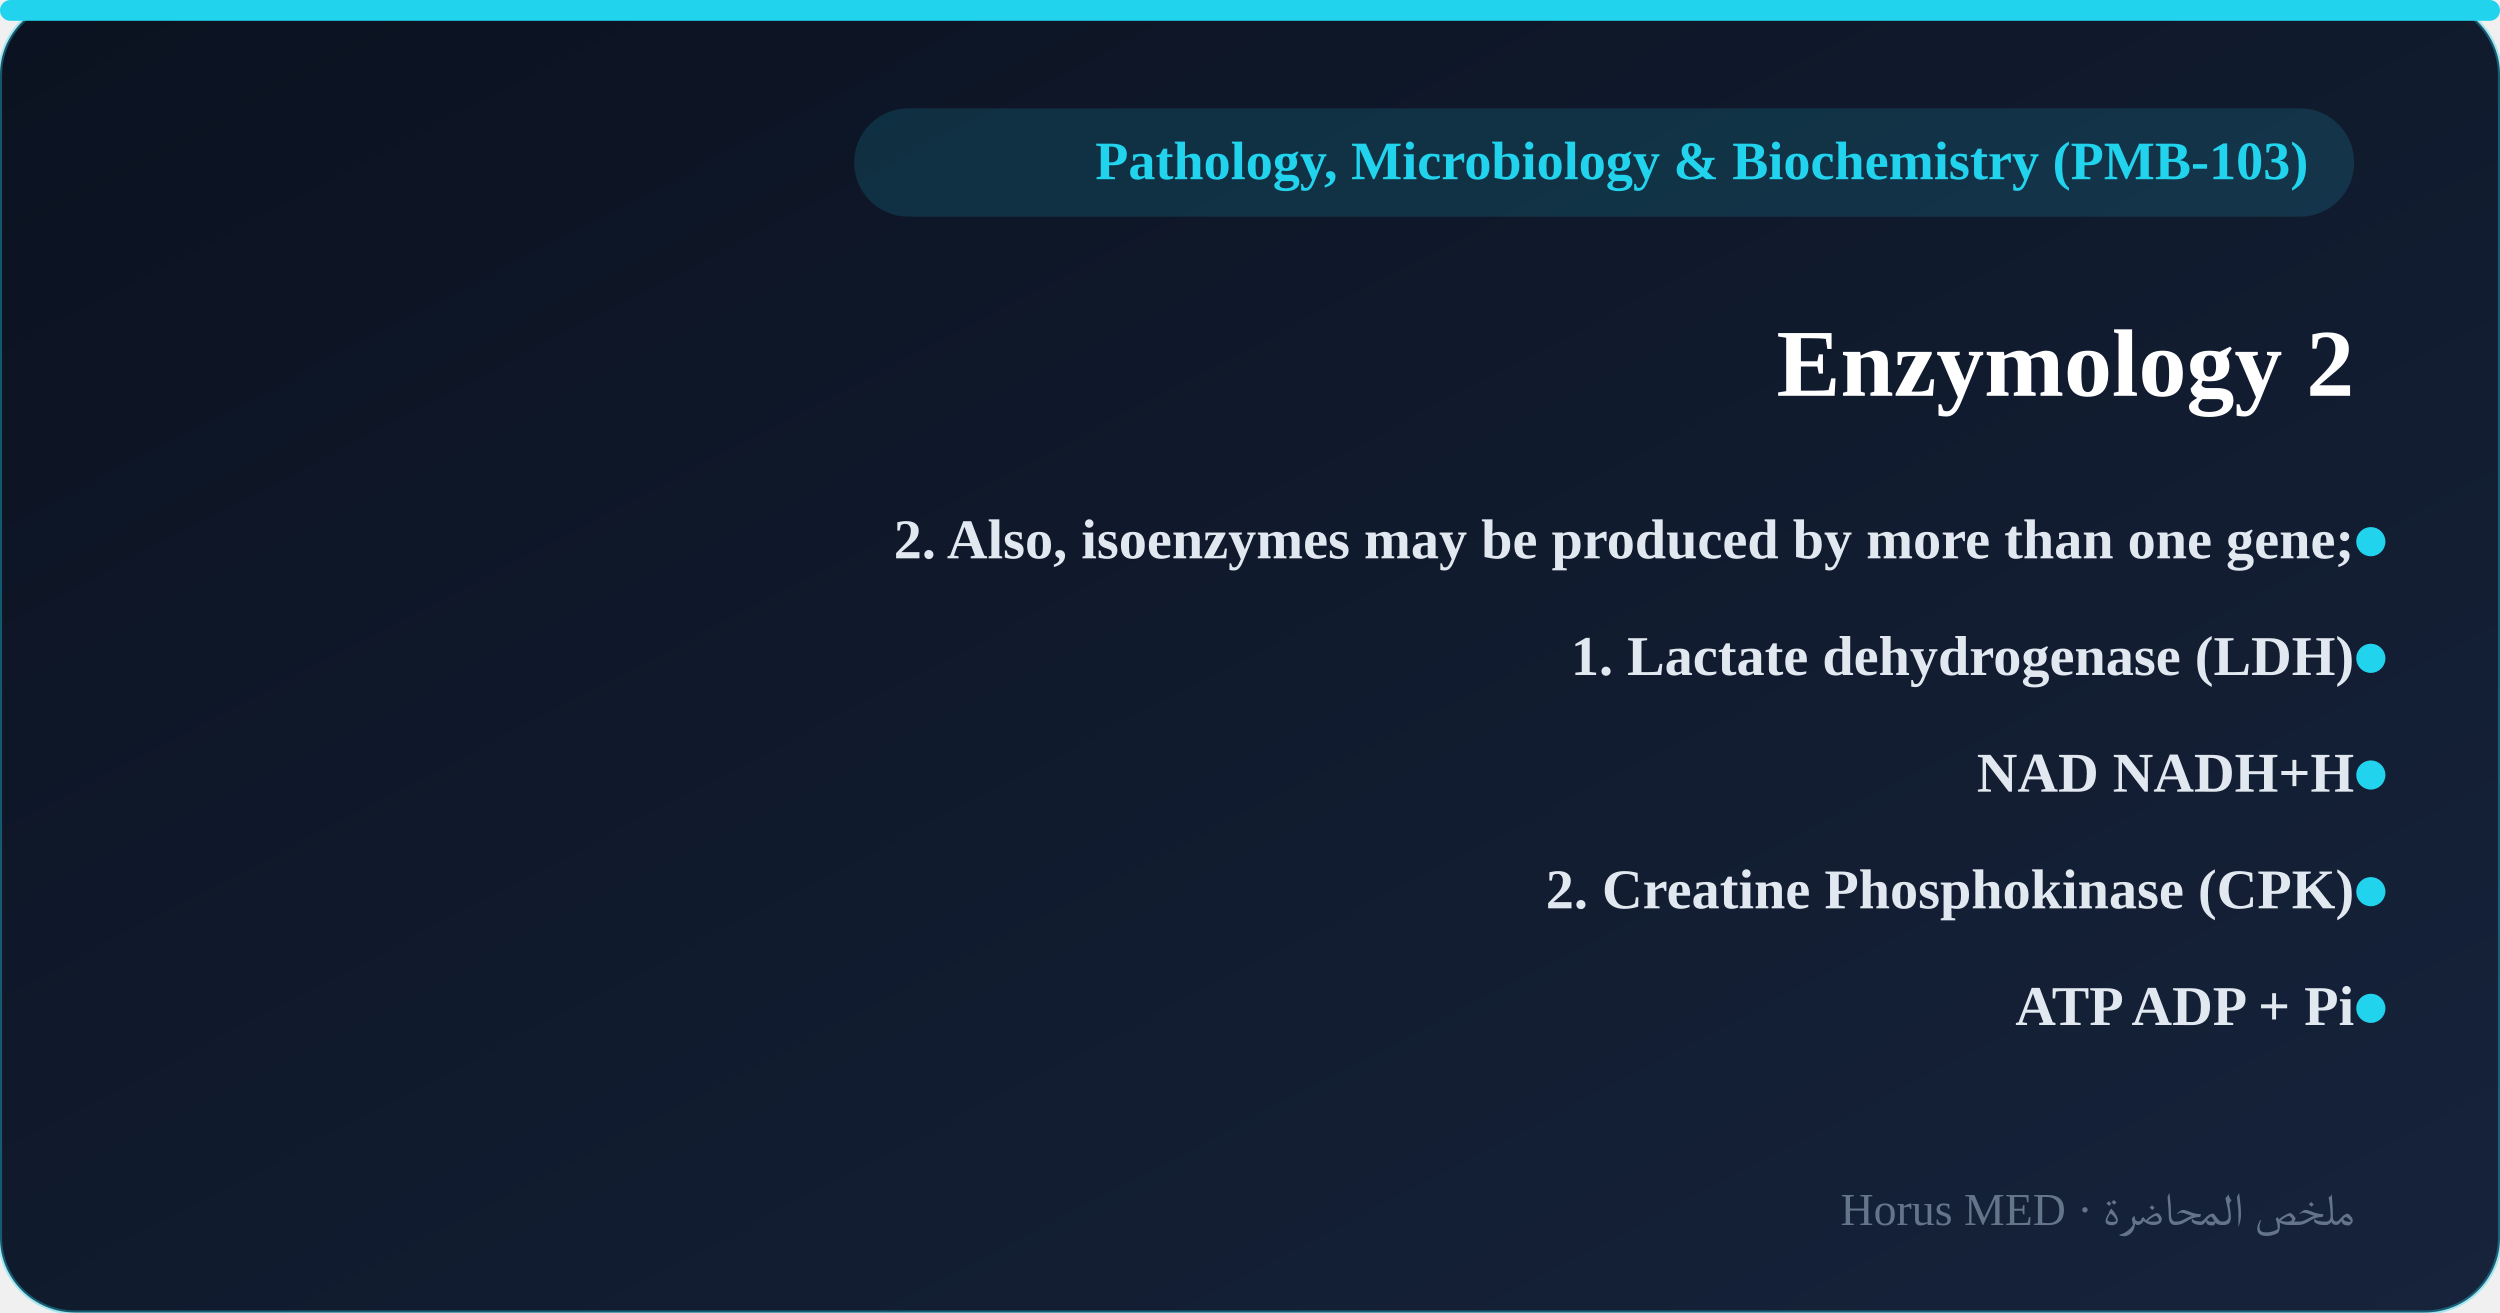
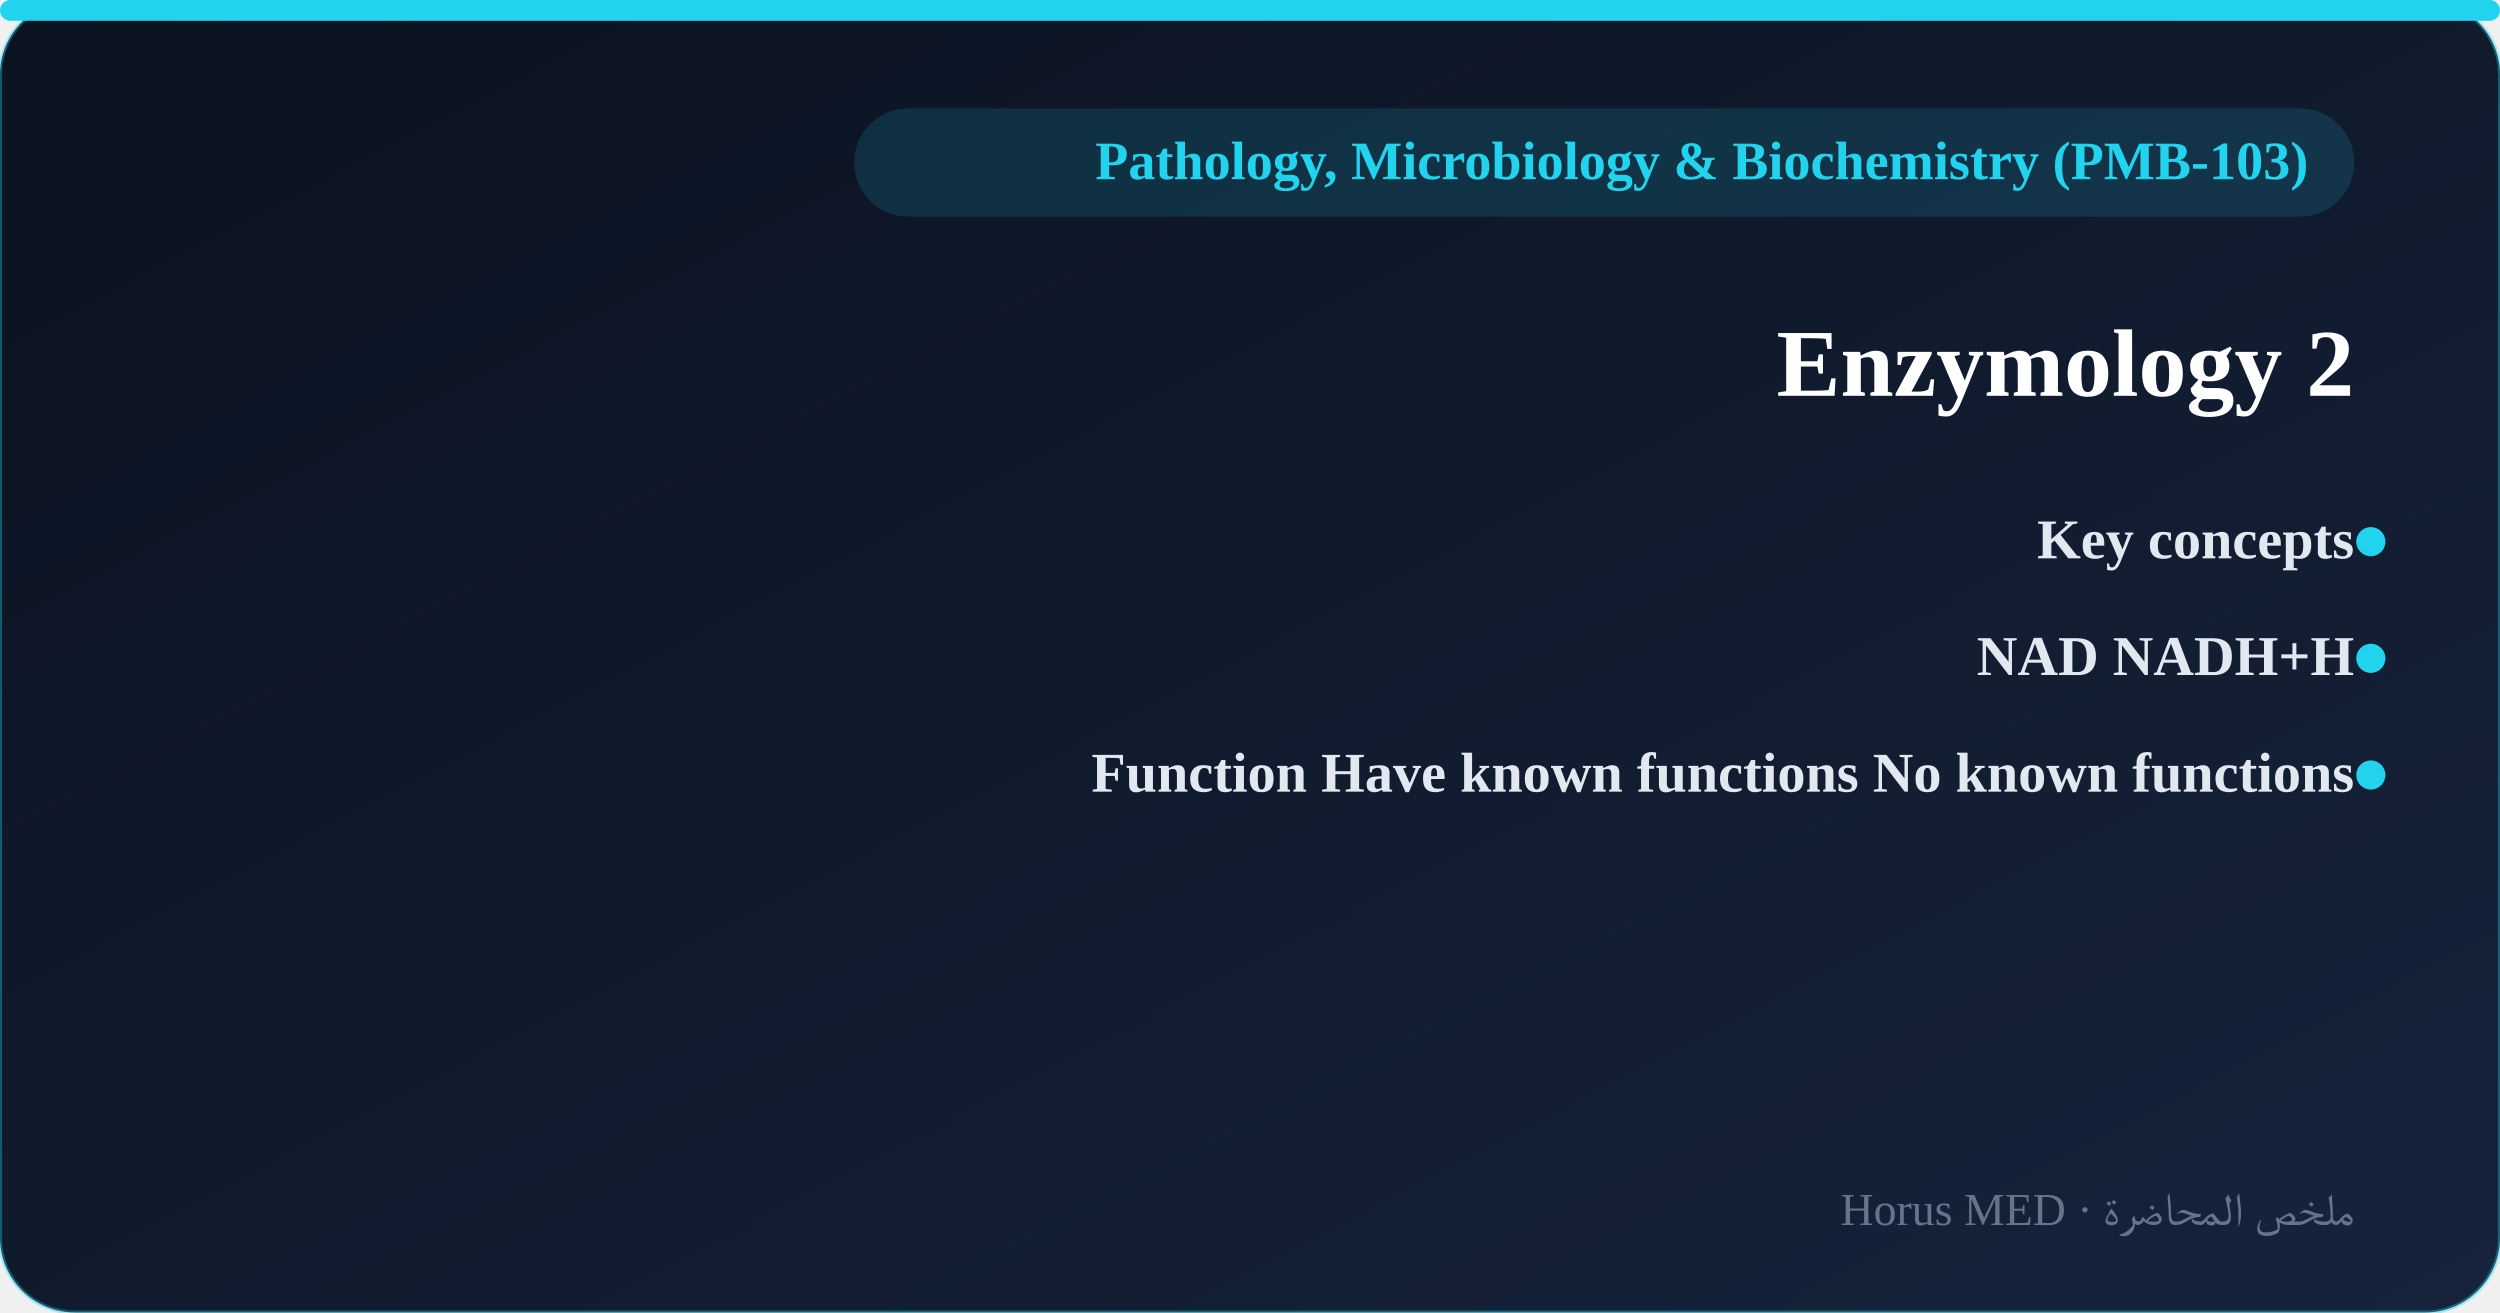
<svg xmlns="http://www.w3.org/2000/svg" width="1200" height="630" viewBox="0 0 1200 630">
  <defs>
    <linearGradient id="bg" x1="0" y1="0" x2="1" y2="1">
      <stop offset="0" stop-color="#0b1220" />
      <stop offset="1" stop-color="#16233b" />
    </linearGradient>
  </defs>
  <rect width="1200" height="630" rx="36" fill="url(#bg)" />
  <rect width="1200" height="630" rx="36" fill="none" stroke="#22d3ee" stroke-opacity="0.35" stroke-width="2" />
  <rect x="0" y="0" width="1200" height="10" rx="5" fill="#22d3ee" />
  <rect x="410" y="52" width="720" height="52" rx="26" fill="#22d3ee" fill-opacity="0.14" />
  <text x="1108" y="86" text-anchor="end" font-size="26" fill="#22d3ee" font-weight="700">Pathology, Microbiology &amp; Biochemistry (PMB-103)</text>
  <text x="1130" y="190" text-anchor="end" font-size="46" fill="#ffffff" font-weight="800">
    <tspan x="1130" dy="0">Enzymology 2</tspan>
  </text>
  <circle cx="1138" cy="260" r="7" fill="#22d3ee" />
-   <text x="1130" y="268" text-anchor="end" font-size="27" fill="#e2e8f0" font-weight="600">2. Also, isoenzymes may be produced by more than one gene;</text>
+   <text x="1130" y="268" text-anchor="end" font-size="27" fill="#e2e8f0" font-weight="600">Key concepts</text>
  <circle cx="1138" cy="316" r="7" fill="#22d3ee" />
-   <text x="1130" y="324" text-anchor="end" font-size="27" fill="#e2e8f0" font-weight="600">1. Lactate dehydrogenase (LDH)</text>
+   <text x="1130" y="324" text-anchor="end" font-size="27" fill="#e2e8f0" font-weight="600">NAD NADH+H</text>
  <circle cx="1138" cy="372" r="7" fill="#22d3ee" />
-   <text x="1130" y="380" text-anchor="end" font-size="27" fill="#e2e8f0" font-weight="600">NAD NADH+H</text>
-   <circle cx="1138" cy="428" r="7" fill="#22d3ee" />
-   <text x="1130" y="436" text-anchor="end" font-size="27" fill="#e2e8f0" font-weight="600">2. Creatine Phosphokinase (CPK)</text>
-   <circle cx="1138" cy="484" r="7" fill="#22d3ee" />
-   <text x="1130" y="492" text-anchor="end" font-size="27" fill="#e2e8f0" font-weight="600">ATP ADP + Pi</text>
+   <text x="1130" y="380" text-anchor="end" font-size="27" fill="#e2e8f0" font-weight="600">Function Have known functions No known functions</text>
  <text x="1130" y="588" text-anchor="end" font-size="22" fill="#64748b">Horus MED · ملخص المحاضرة</text>
</svg>
